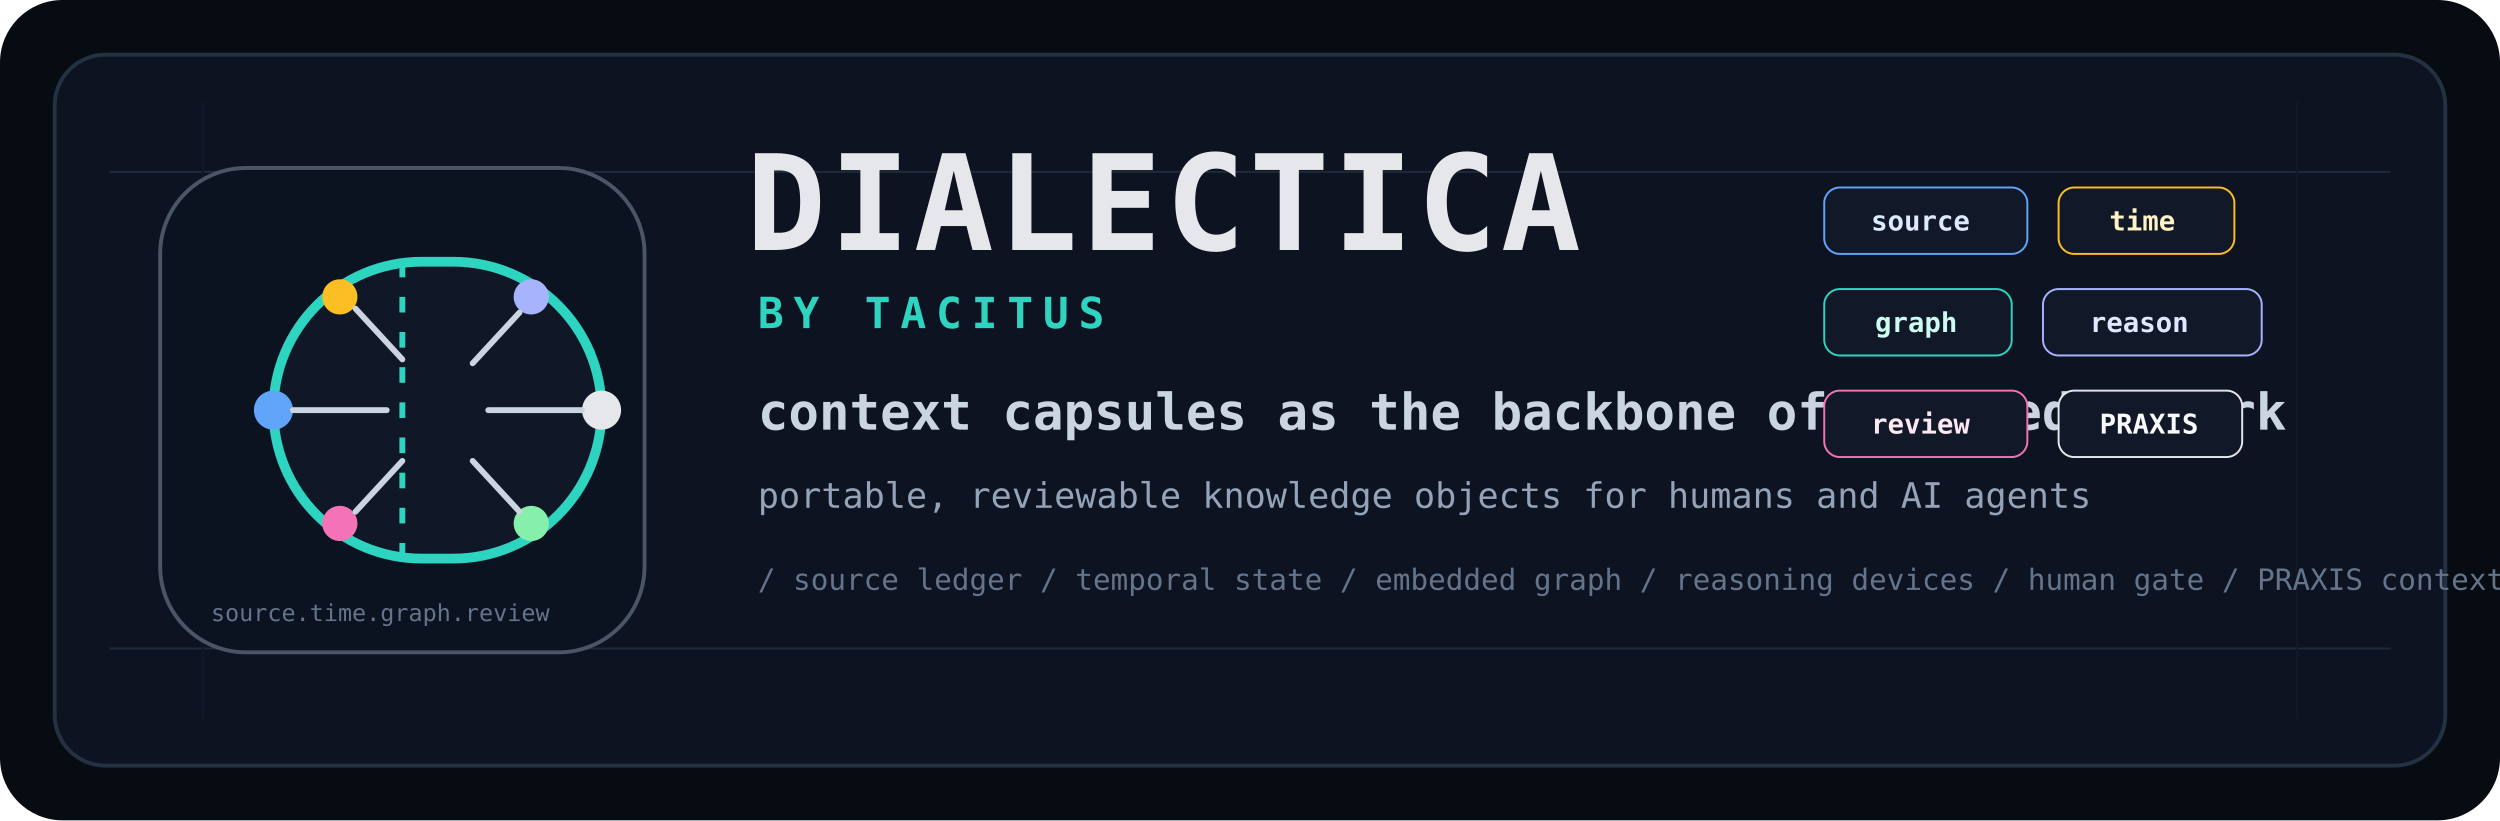
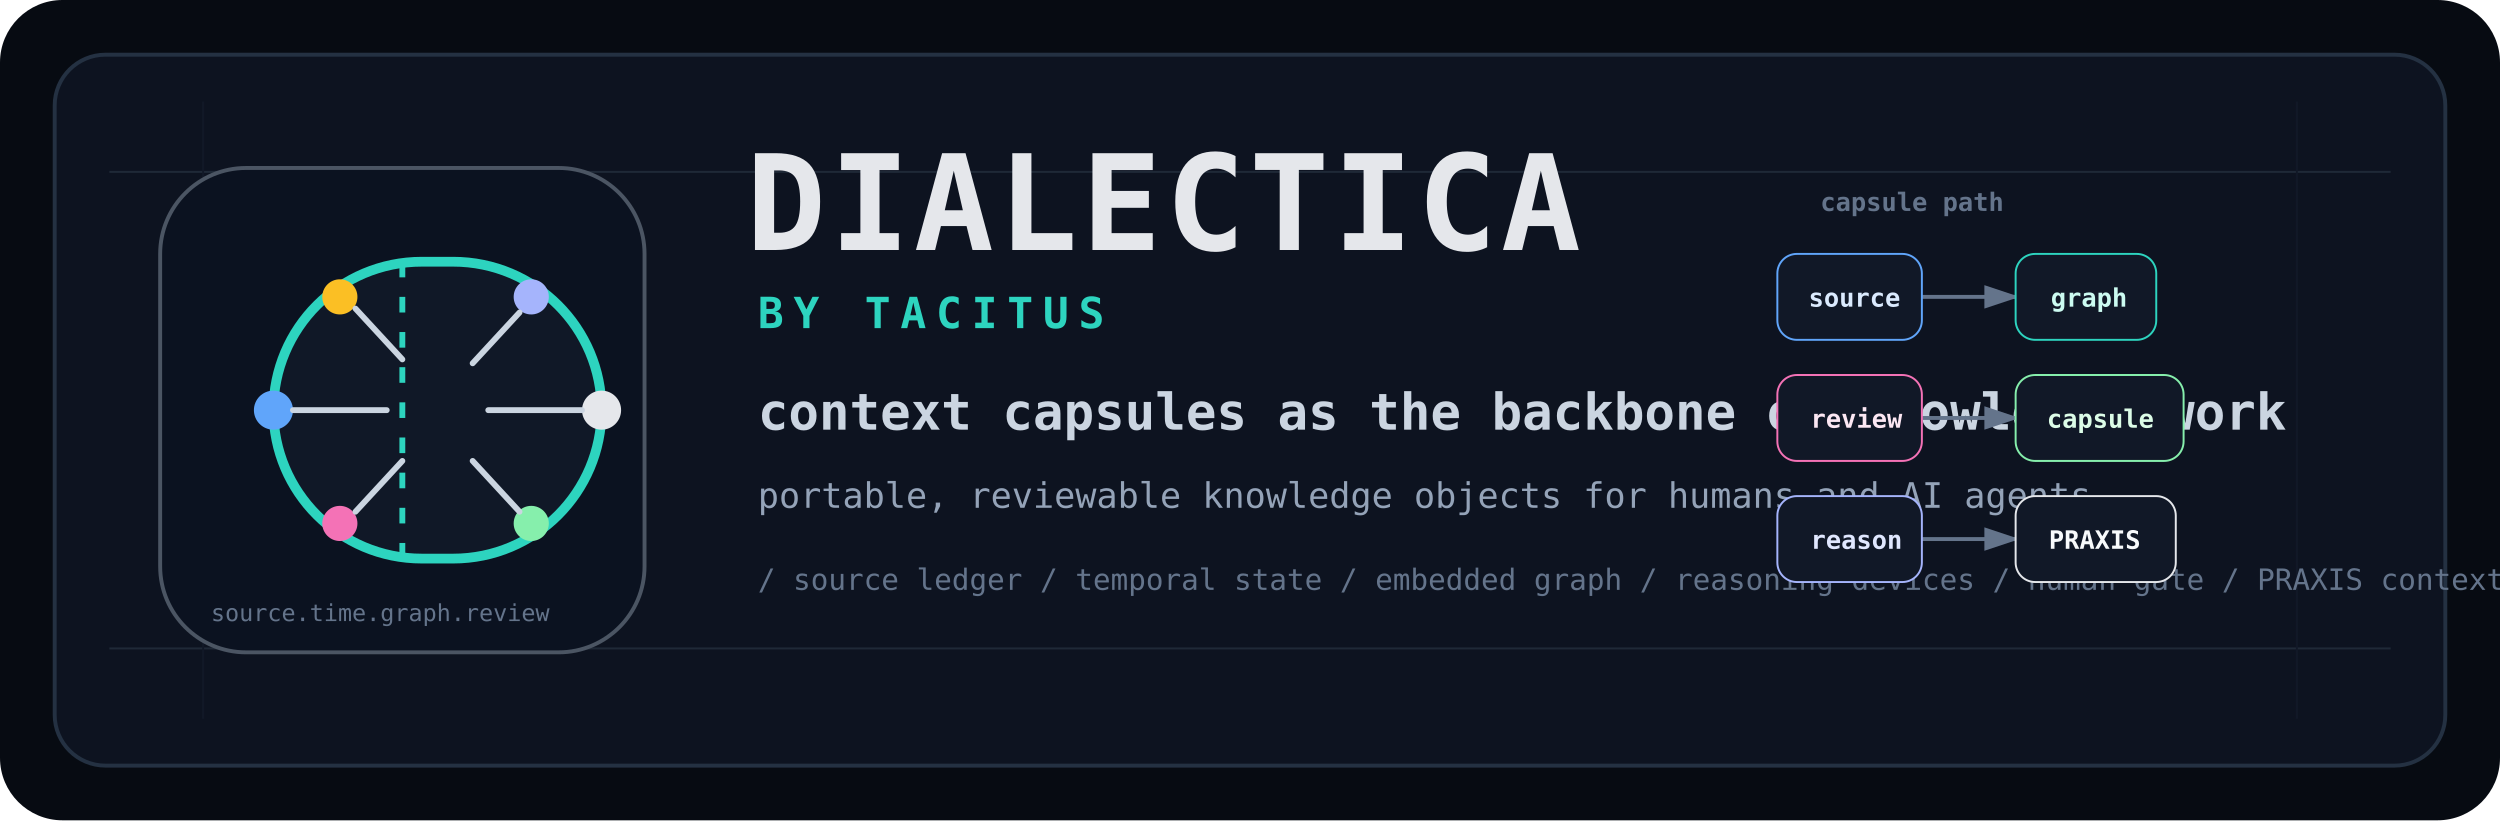
<svg xmlns="http://www.w3.org/2000/svg" width="1280" height="420" viewBox="0 0 1280 420" fill="none" role="img" aria-labelledby="title desc">
  <rect width="1280" height="420" rx="32" fill="#070B12" />
  <rect x="28" y="28" width="1224" height="364" rx="26" fill="#0D1320" stroke="#243142" stroke-width="2" />
  <path d="M56 332H1224" stroke="#1F2937" stroke-width="1" />
  <path d="M56 88H1224" stroke="#1F2937" stroke-width="1" />
  <path d="M104 52V368" stroke="#111827" stroke-width="1" />
  <path d="M1176 52V368" stroke="#111827" stroke-width="1" />
  <g transform="translate(82 86)">
    <rect x="0" y="0" width="248" height="248" rx="44" fill="#0B1220" stroke="#4B5563" stroke-width="2" />
    <path d="M58 124C58 82.026 92.026 48 134 48H150C191.974 48 226 82.026 226 124C226 165.974 191.974 200 150 200H134C92.026 200 58 165.974 58 124Z" fill="#101827" stroke="#2DD4BF" stroke-width="5" />
    <path d="M124 48V200" stroke="#2DD4BF" stroke-width="3" stroke-dasharray="8 10" />
    <circle cx="58" cy="124" r="10" fill="#60A5FA" />
    <circle cx="92" cy="66" r="9" fill="#FBBF24" />
    <circle cx="92" cy="182" r="9" fill="#F472B6" />
    <circle cx="190" cy="66" r="9" fill="#A5B4FC" />
    <circle cx="190" cy="182" r="9" fill="#86EFAC" />
    <circle cx="226" cy="124" r="10" fill="#E5E7EB" />
    <path d="M68 124H116M100 72L124 98M100 176L124 150M184 74L160 100M184 176L160 150M168 124H216" stroke="#CBD5E1" stroke-width="3" stroke-linecap="round" />
    <text x="26" y="232" fill="#64748B" font-family="ui-monospace, SFMono-Regular, Menlo, Consolas, monospace" font-size="12">source.time.graph.review</text>
  </g>
  <g font-family="ui-monospace, SFMono-Regular, Menlo, Consolas, monospace">
    <text x="382" y="128" fill="#E5E7EB" font-size="68" font-weight="800" letter-spacing="2">DIALECTICA</text>
    <text x="388" y="168" fill="#2DD4BF" font-size="22" font-weight="700" letter-spacing="5">BY TACITUS</text>
    <text x="388" y="220" fill="#CBD5E1" font-size="26" font-weight="600">context capsules as the backbone of knowledge work</text>
    <text x="388" y="260" fill="#94A3B8" font-size="18">portable, reviewable knowledge objects for humans and AI agents</text>
    <text x="388" y="302" fill="#64748B" font-size="15">/ source ledger / temporal state / embedded graph / reasoning devices / human gate / PRAXIS context pack</text>
  </g>
-   <g font-family="ui-monospace, SFMono-Regular, Menlo, Consolas, monospace" font-size="14" font-weight="700">
-     <rect x="934" y="96" width="104" height="34" rx="8" fill="#111827" stroke="#60A5FA" />
-     <text x="958" y="118" fill="#DBEAFE">source</text>
-     <rect x="1054" y="96" width="90" height="34" rx="8" fill="#111827" stroke="#FBBF24" />
-     <text x="1080" y="118" fill="#FEF3C7">time</text>
-     <rect x="934" y="148" width="96" height="34" rx="8" fill="#111827" stroke="#2DD4BF" />
-     <text x="960" y="170" fill="#CCFBF1">graph</text>
-     <rect x="1046" y="148" width="112" height="34" rx="8" fill="#111827" stroke="#A5B4FC" />
-     <text x="1070" y="170" fill="#E0E7FF">reason</text>
-     <rect x="934" y="200" width="104" height="34" rx="8" fill="#111827" stroke="#F472B6" />
-     <text x="958" y="222" fill="#FCE7F3">review</text>
-     <rect x="1054" y="200" width="94" height="34" rx="8" fill="#111827" stroke="#E5E7EB" />
-     <text x="1075" y="222" fill="#F8FAFC">PRAXIS</text>
+   <g font-family="ui-monospace, SFMono-Regular, Menlo, Consolas, monospace" font-size="13" font-weight="700">
+     <text x="932" y="108" fill="#64748B">capsule path</text>
+     <g stroke="#64748B" stroke-width="2" marker-end="url(#arrow)">
+       <path d="M960 152H1032" />
+       <path d="M960 214H1032" />
+       <path d="M960 276H1032" />
+     </g>
+     <rect x="910" y="130" width="74" height="44" rx="10" fill="#111827" stroke="#60A5FA" />
+     <text x="926" y="157" fill="#DBEAFE">source</text>
+     <rect x="1032" y="130" width="72" height="44" rx="10" fill="#111827" stroke="#2DD4BF" />
+     <text x="1050" y="157" fill="#CCFBF1">graph</text>
+     <rect x="910" y="192" width="74" height="44" rx="10" fill="#111827" stroke="#F472B6" />
+     <text x="927" y="219" fill="#FCE7F3">review</text>
+     <rect x="1032" y="192" width="86" height="44" rx="10" fill="#111827" stroke="#86EFAC" />
+     <text x="1048" y="219" fill="#DCFCE7">capsule</text>
+     <rect x="910" y="254" width="74" height="44" rx="10" fill="#111827" stroke="#A5B4FC" />
+     <text x="927" y="281" fill="#E0E7FF">reason</text>
+     <rect x="1032" y="254" width="82" height="44" rx="10" fill="#111827" stroke="#E5E7EB" />
+     <text x="1049" y="281" fill="#F8FAFC">PRAXIS</text>
  </g>
+   <defs>
+     <marker id="arrow" markerWidth="10" markerHeight="10" refX="8" refY="3" orient="auto" markerUnits="strokeWidth">
+       <path d="M0,0 L0,6 L9,3 z" fill="#64748B" />
+     </marker>
+   </defs>
</svg>
